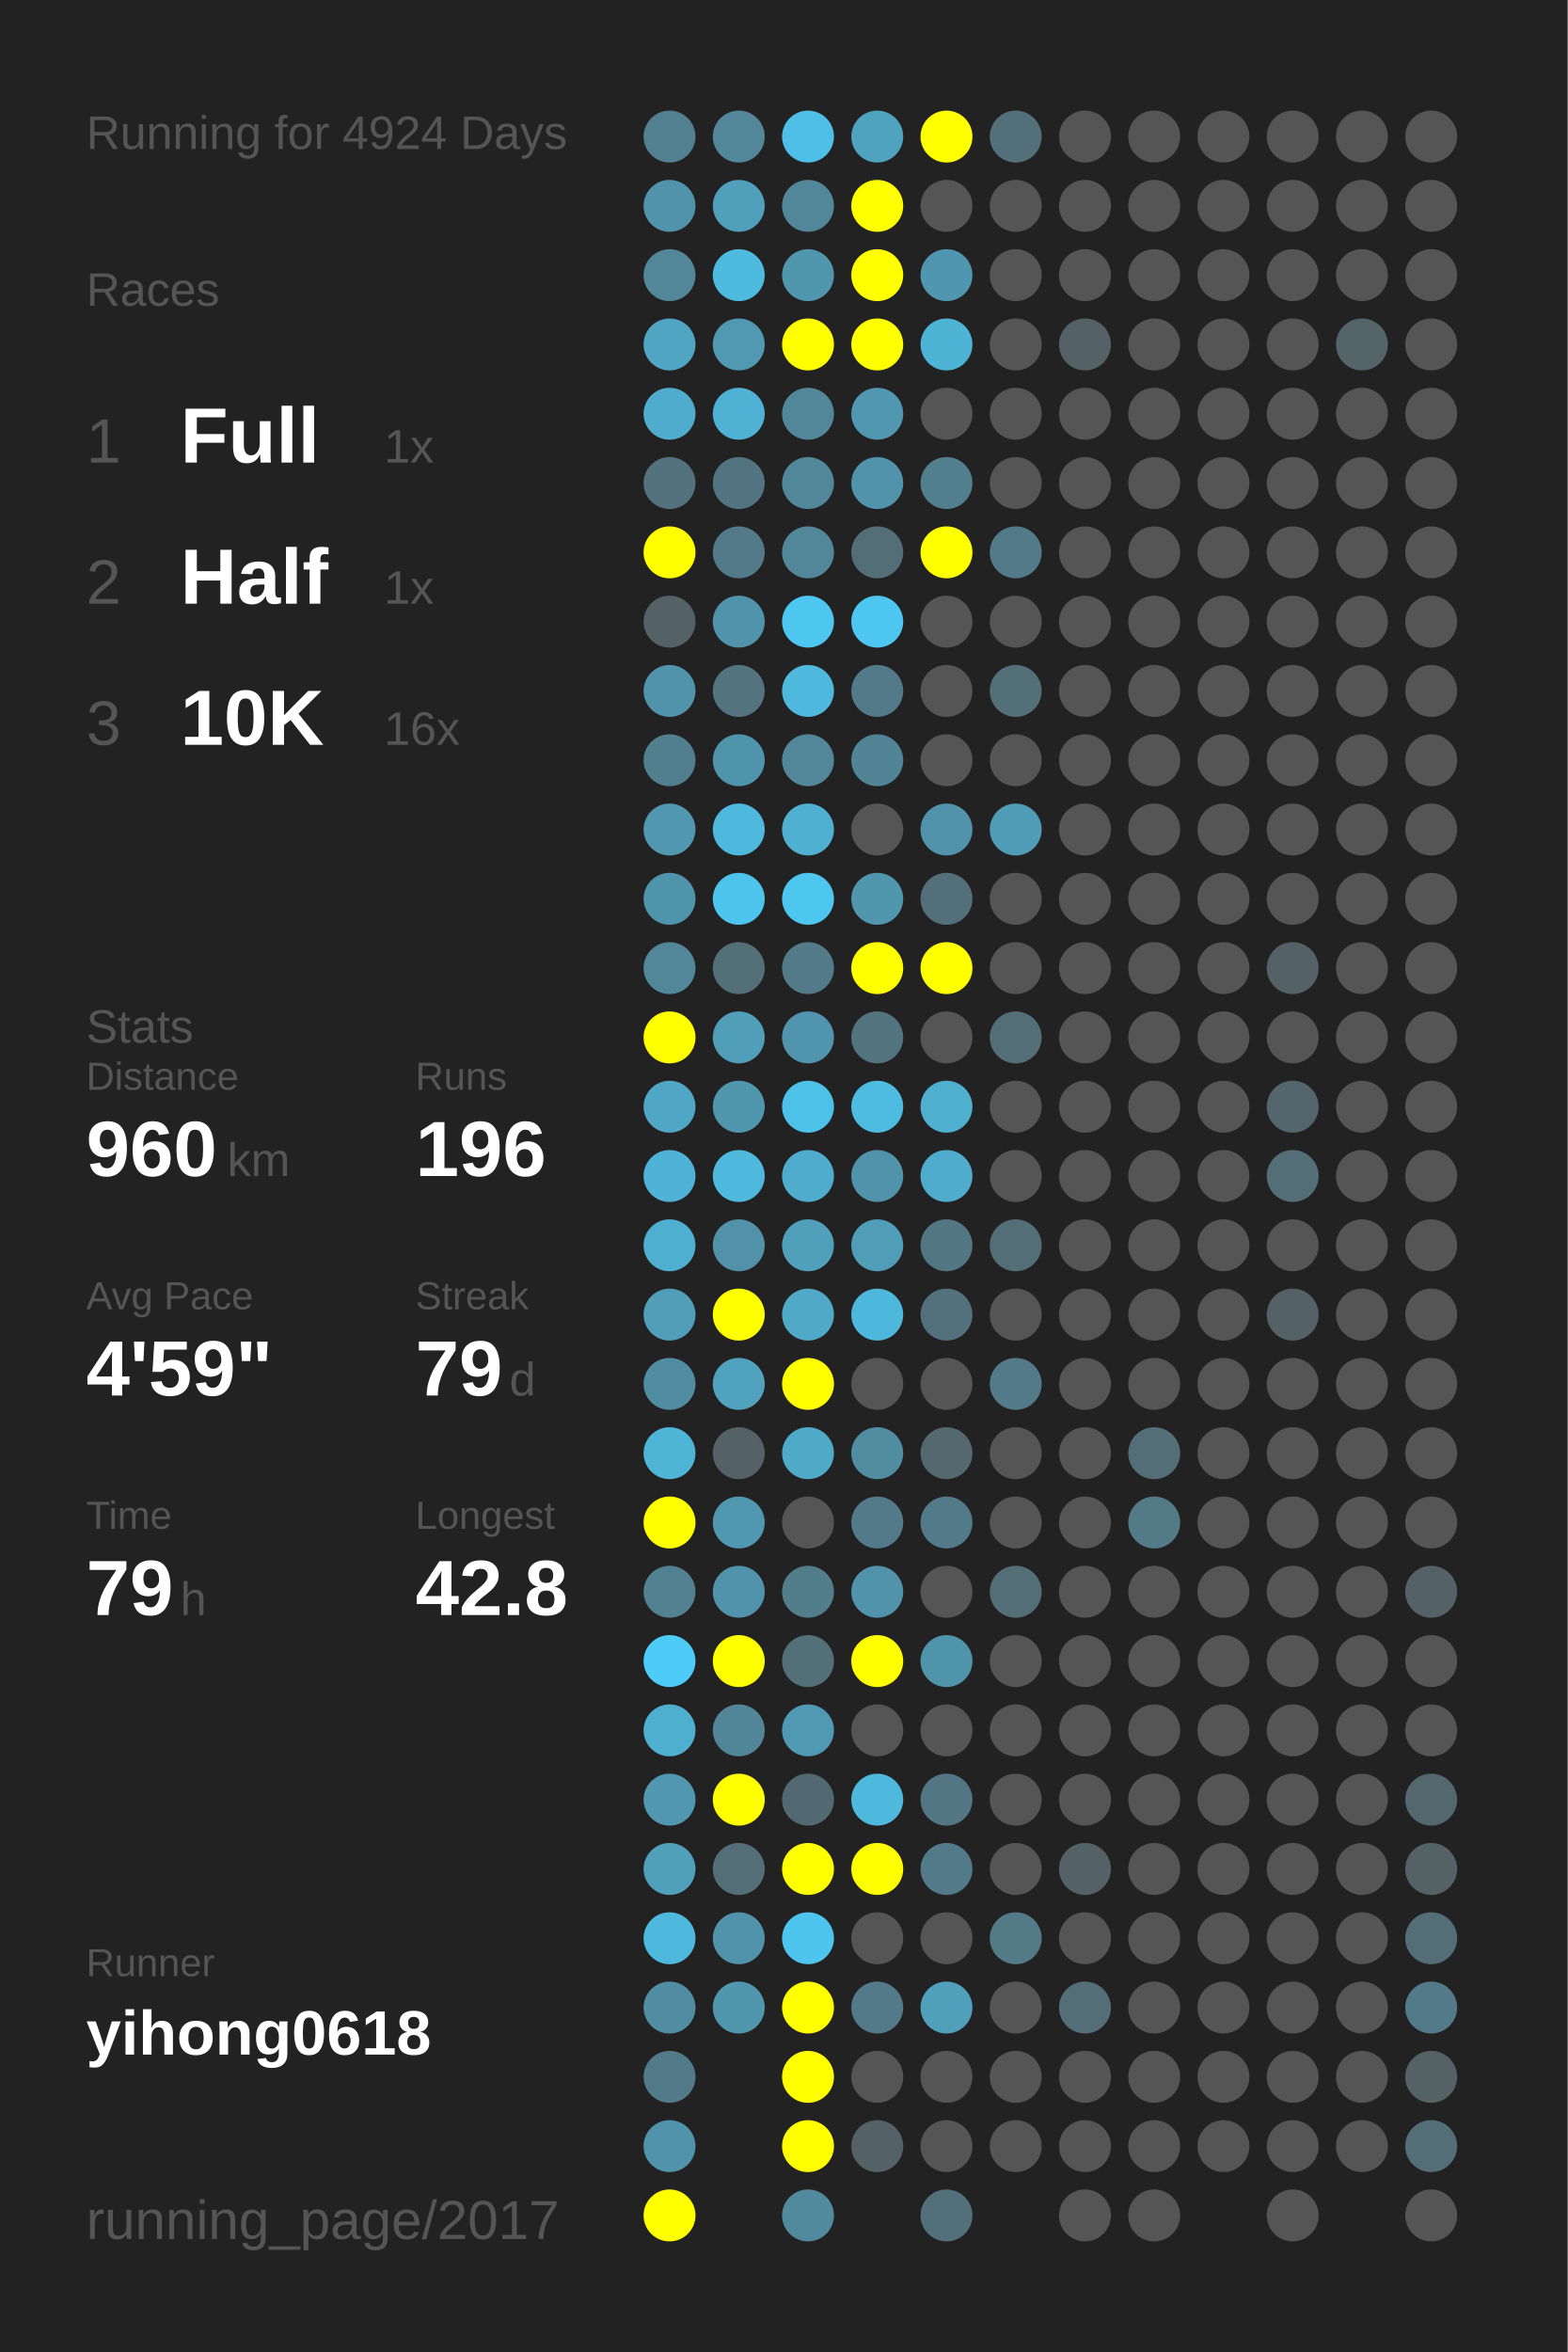
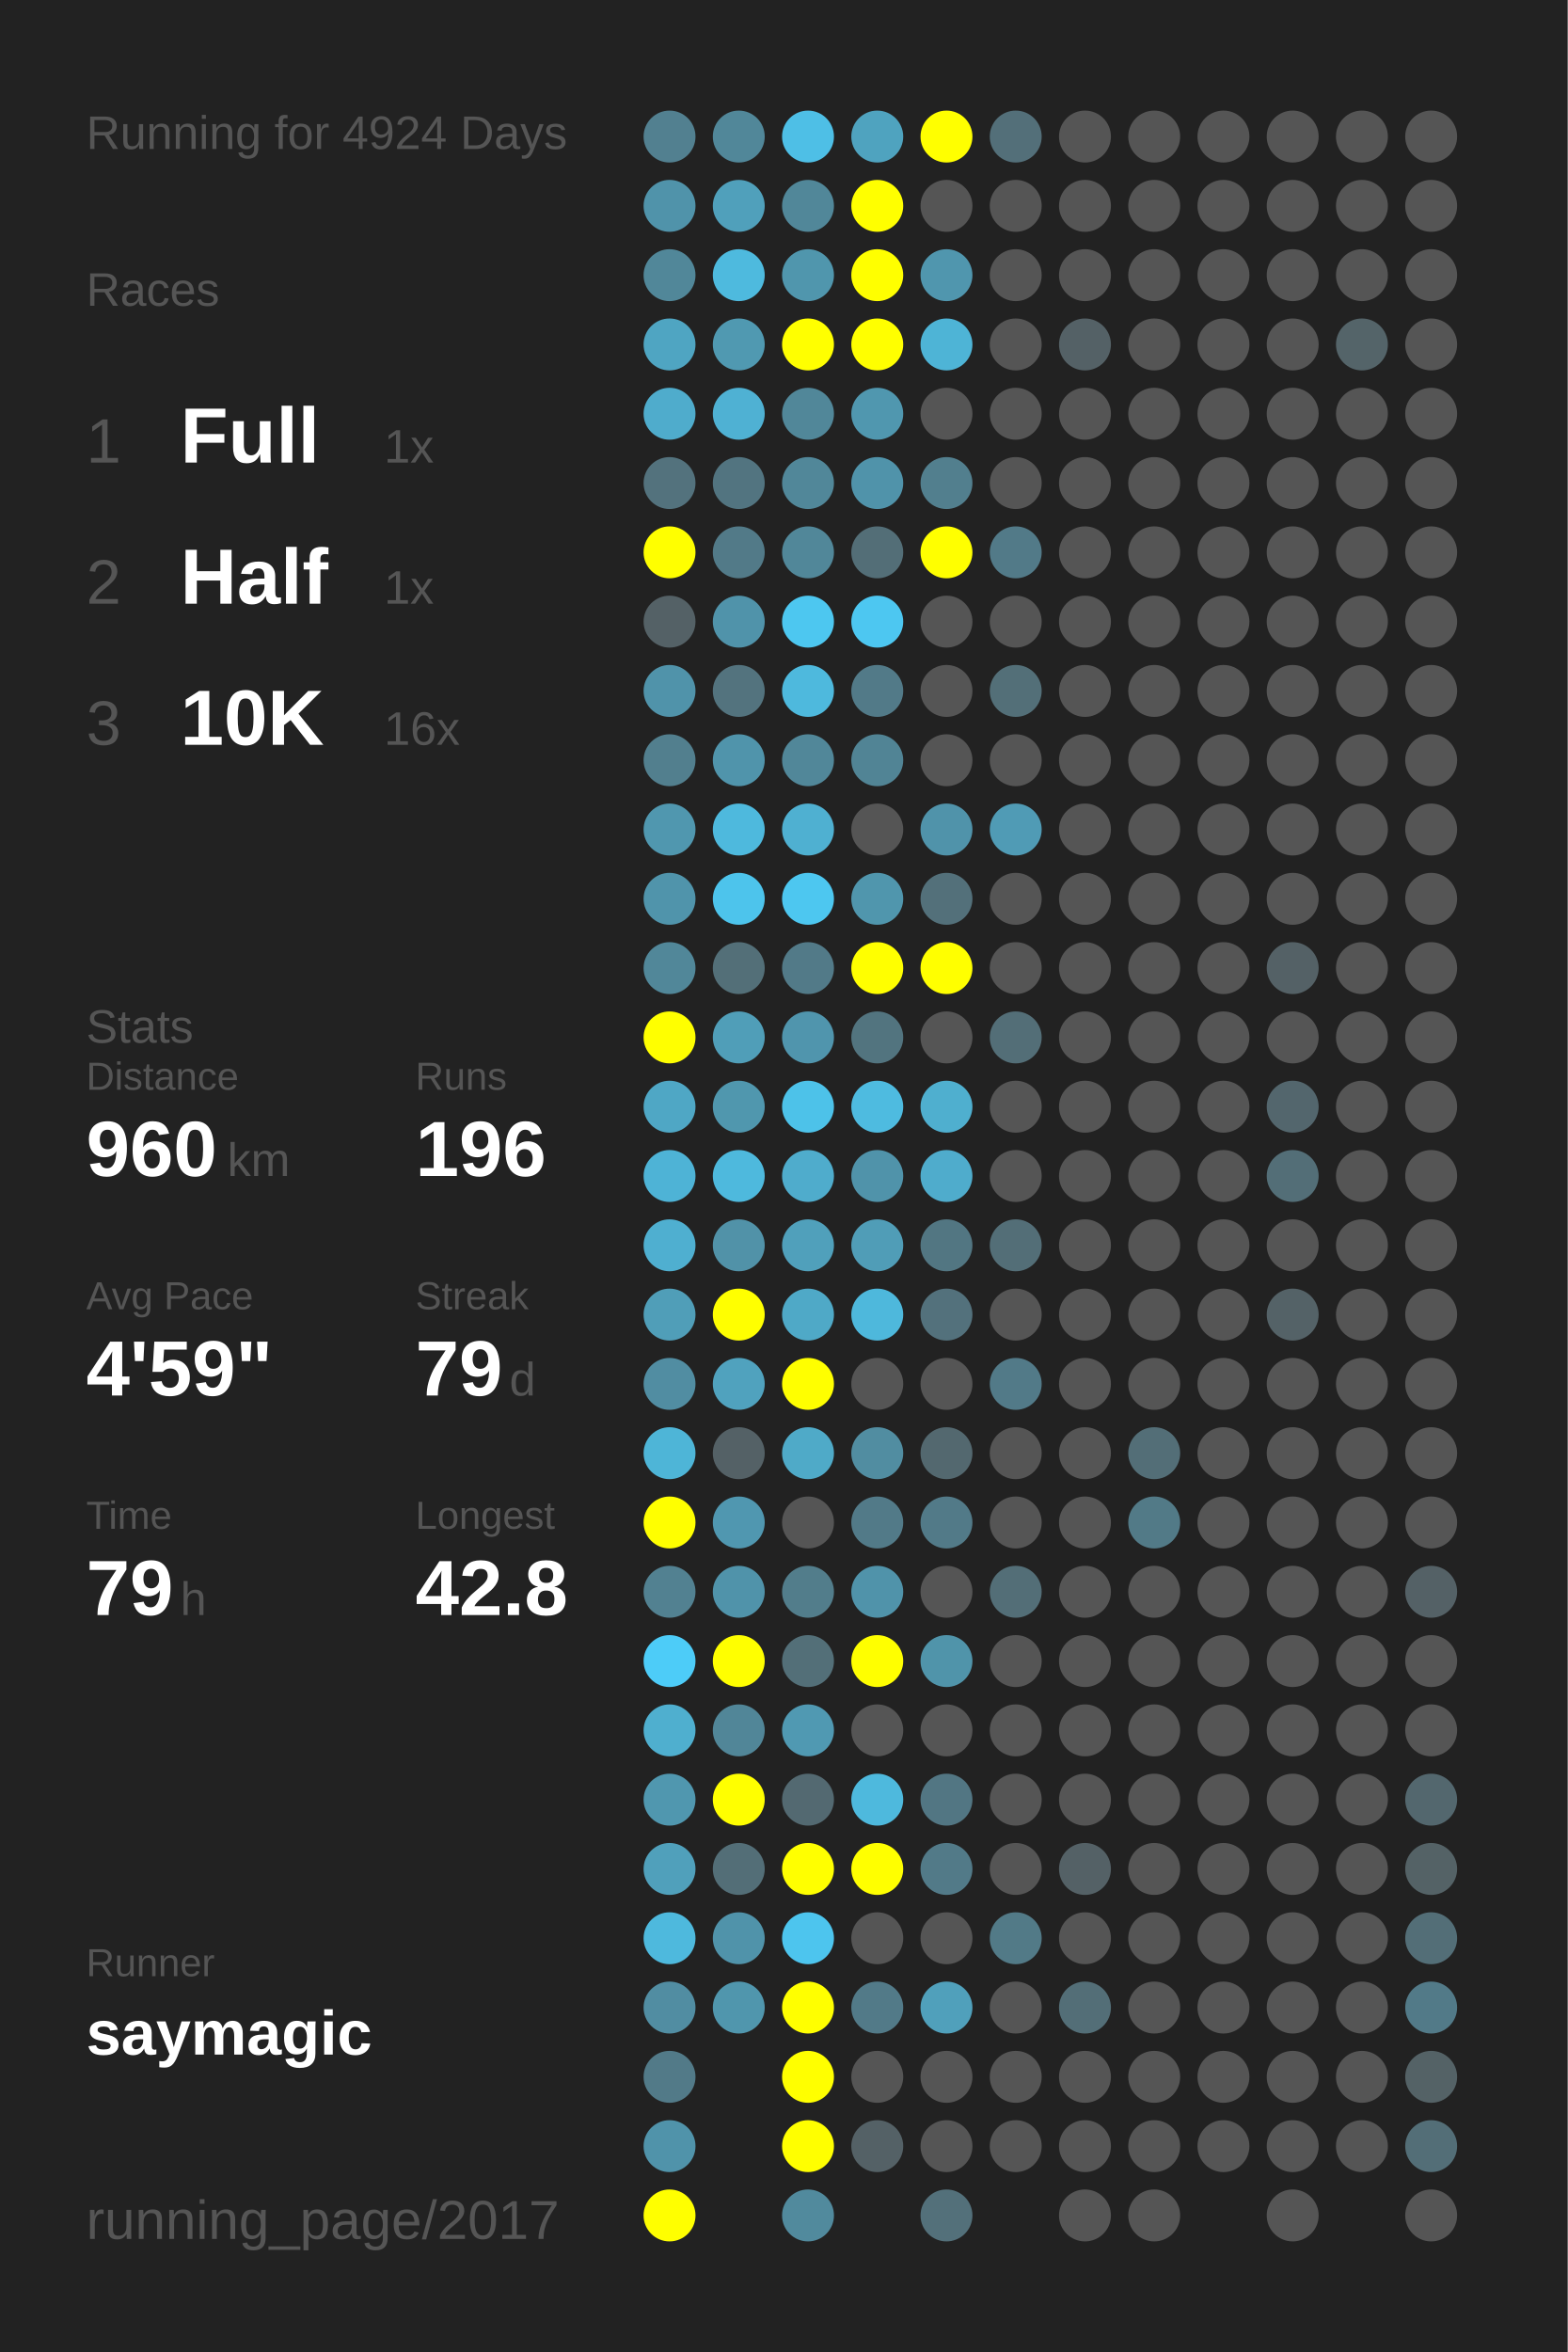
<svg xmlns="http://www.w3.org/2000/svg" baseProfile="full" height="300mm" version="1.1" viewBox="0,0,200,300" width="200mm">
  <defs />
  <rect fill="#222222" height="300" width="200" x="0" y="0" />
  <text fill="#555555" style="font-size:6px; font-family:Arial;" x="11" y="19">Running for 4924 Days</text>
  <text fill="#555555" style="font-size:6px; font-family:Arial;" x="11" y="39">Races</text>
  <text fill="#555555" style="font-size:8px; font-family:Arial;" x="11" y="59">1</text>
  <text fill="#FFFFFF" style="font-size:10px; font-family:Arial; font-weight:bold;" x="23" y="59">Full</text>
  <text fill="#555555" style="font-size:6px; font-family:Arial;" x="49" y="59">1x</text>
  <text fill="#555555" style="font-size:8px; font-family:Arial;" x="11" y="77">2</text>
  <text fill="#FFFFFF" style="font-size:10px; font-family:Arial; font-weight:bold;" x="23" y="77">Half</text>
  <text fill="#555555" style="font-size:6px; font-family:Arial;" x="49" y="77">1x</text>
  <text fill="#555555" style="font-size:8px; font-family:Arial;" x="11" y="95">3</text>
  <text fill="#FFFFFF" style="font-size:10px; font-family:Arial; font-weight:bold;" x="23" y="95">10K</text>
  <text fill="#555555" style="font-size:6px; font-family:Arial;" x="49" y="95">16x</text>
  <text fill="#555555" style="font-size:6px; font-family:Arial;" x="11" y="133">Stats</text>
  <text fill="#555555" style="font-size:5px; font-family:Arial;" x="11" y="139">Distance</text>
  <text fill="#FFFFFF" style="font-size:10px; font-family:Arial; font-weight:bold;" x="11" y="150">960</text>
  <text fill="#555555" style="font-size:6px; font-family:Arial;" x="29" y="150">km</text>
  <text fill="#555555" style="font-size:5px; font-family:Arial;" x="53" y="139">Runs</text>
  <text fill="#FFFFFF" style="font-size:10px; font-family:Arial; font-weight:bold;" x="53" y="150">196</text>
  <text fill="#555555" style="font-size:5px; font-family:Arial;" x="11" y="167">Avg Pace</text>
  <text fill="#FFFFFF" style="font-size:10px; font-family:Arial; font-weight:bold;" x="11" y="178">4'59"</text>
  <text fill="#555555" style="font-size:5px; font-family:Arial;" x="53" y="167">Streak</text>
  <text fill="#FFFFFF" style="font-size:10px; font-family:Arial; font-weight:bold;" x="53" y="178">79</text>
  <text fill="#555555" style="font-size:6px; font-family:Arial;" x="65" y="178">d</text>
  <text fill="#555555" style="font-size:5px; font-family:Arial;" x="11" y="195">Time</text>
  <text fill="#FFFFFF" style="font-size:10px; font-family:Arial; font-weight:bold;" x="11" y="206">79</text>
  <text fill="#555555" style="font-size:6px; font-family:Arial;" x="23" y="206">h</text>
  <text fill="#555555" style="font-size:5px; font-family:Arial;" x="53" y="195">Longest</text>
  <text fill="#FFFFFF" style="font-size:10px; font-family:Arial; font-weight:bold;" x="53" y="206">42.8</text>
  <text fill="#555555" style="font-size:5px; font-family:Arial;" x="11" y="252.065">Runner</text>
-   <text fill="#FFFFFF" style="font-size:8px; font-family:Arial; font-weight:bold;" x="11" y="262.065">yihong0618</text>
+   <text fill="#FFFFFF" style="font-size:8px; font-family:Arial; font-weight:bold;" x="11" y="262.065">saymagic</text>
  <text fill="#555555" style="font-size:7px; font-family:Arial;" x="11" y="285.581">running_page/2017</text>
  <circle cx="85.417" cy="17.419" fill="#528090" r="3.312" />
  <circle cx="85.417" cy="26.258" fill="#5093aa" r="3.312" />
  <circle cx="85.417" cy="35.097" fill="#518799" r="3.312" />
  <circle cx="85.417" cy="43.935" fill="#4fa5c2" r="3.312" />
  <circle cx="85.417" cy="52.774" fill="#4faccc" r="3.312" />
  <circle cx="85.417" cy="61.613" fill="#53727d" r="3.312" />
  <circle cx="85.417" cy="70.452" fill="#FFFF00" r="3.312" />
  <circle cx="85.417" cy="79.29" fill="#546166" r="3.312" />
  <circle cx="85.417" cy="88.129" fill="#5093aa" r="3.312" />
  <circle cx="85.417" cy="96.968" fill="#527f8e" r="3.312" />
  <circle cx="85.417" cy="105.806" fill="#5097af" r="3.312" />
  <circle cx="85.417" cy="114.645" fill="#5094ab" r="3.312" />
  <circle cx="85.417" cy="123.484" fill="#518799" r="3.312" />
  <circle cx="85.417" cy="132.323" fill="#FFFF00" r="3.312" />
  <circle cx="85.417" cy="141.161" fill="#4fa7c5" r="3.312" />
  <circle cx="85.417" cy="150" fill="#4eb3d6" r="3.312" />
  <circle cx="85.417" cy="158.839" fill="#4fafd0" r="3.312" />
  <circle cx="85.417" cy="167.677" fill="#509eb8" r="3.312" />
  <circle cx="85.417" cy="176.516" fill="#518da2" r="3.312" />
  <circle cx="85.417" cy="185.355" fill="#4eb5d7" r="3.312" />
  <circle cx="85.417" cy="194.194" fill="#FFFF00" r="3.312" />
  <circle cx="85.417" cy="203.032" fill="#528191" r="3.312" />
  <circle cx="85.417" cy="211.871" fill="#4dccf8" r="3.312" />
  <circle cx="85.417" cy="220.71" fill="#4fafcf" r="3.312" />
  <circle cx="85.417" cy="229.548" fill="#5097af" r="3.312" />
  <circle cx="85.417" cy="238.387" fill="#50a0bb" r="3.312" />
  <circle cx="85.417" cy="247.226" fill="#4eb9dd" r="3.312" />
  <circle cx="85.417" cy="256.065" fill="#518da2" r="3.312" />
  <circle cx="85.417" cy="264.903" fill="#527a88" r="3.312" />
  <circle cx="85.417" cy="273.742" fill="#5093aa" r="3.312" />
  <circle cx="85.417" cy="282.581" fill="#FFFF00" r="3.312" />
  <circle cx="94.25" cy="17.419" fill="#518799" r="3.312" />
  <circle cx="94.25" cy="26.258" fill="#50a0bb" r="3.312" />
  <circle cx="94.25" cy="35.097" fill="#4ebade" r="3.312" />
  <circle cx="94.25" cy="43.935" fill="#5099b1" r="3.312" />
  <circle cx="94.25" cy="52.774" fill="#4fb1d3" r="3.312" />
  <circle cx="94.25" cy="61.613" fill="#527480" r="3.312" />
  <circle cx="94.25" cy="70.452" fill="#527a88" r="3.312" />
  <circle cx="94.25" cy="79.29" fill="#5093aa" r="3.312" />
  <circle cx="94.25" cy="88.129" fill="#53737e" r="3.312" />
  <circle cx="94.25" cy="96.968" fill="#5094ab" r="3.312" />
  <circle cx="94.25" cy="105.806" fill="#4eb9dd" r="3.312" />
  <circle cx="94.25" cy="114.645" fill="#4dc4ec" r="3.312" />
  <circle cx="94.25" cy="123.484" fill="#536f78" r="3.312" />
  <circle cx="94.25" cy="132.323" fill="#509eb8" r="3.312" />
  <circle cx="94.25" cy="141.161" fill="#5097ae" r="3.312" />
  <circle cx="94.25" cy="150" fill="#4eb9dd" r="3.312" />
  <circle cx="94.25" cy="158.839" fill="#5192a8" r="3.312" />
  <circle cx="94.25" cy="167.677" fill="#FFFF00" r="3.312" />
  <circle cx="94.25" cy="176.516" fill="#50a2be" r="3.312" />
  <circle cx="94.25" cy="185.355" fill="#546166" r="3.312" />
  <circle cx="94.25" cy="194.194" fill="#5097b0" r="3.312" />
  <circle cx="94.25" cy="203.032" fill="#5093aa" r="3.312" />
  <circle cx="94.25" cy="211.871" fill="#FFFF00" r="3.312" />
  <circle cx="94.25" cy="220.71" fill="#518698" r="3.312" />
  <circle cx="94.25" cy="229.548" fill="#FFFF00" r="3.312" />
  <circle cx="94.25" cy="238.387" fill="#536e77" r="3.312" />
  <circle cx="94.25" cy="247.226" fill="#5093aa" r="3.312" />
  <circle cx="94.25" cy="256.065" fill="#5096ad" r="3.312" />
  <circle cx="103.083" cy="17.419" fill="#4ebfe6" r="3.312" />
  <circle cx="103.083" cy="26.258" fill="#518799" r="3.312" />
  <circle cx="103.083" cy="35.097" fill="#5096ad" r="3.312" />
  <circle cx="103.083" cy="43.935" fill="#FFFF00" r="3.312" />
  <circle cx="103.083" cy="52.774" fill="#518799" r="3.312" />
  <circle cx="103.083" cy="61.613" fill="#518799" r="3.312" />
  <circle cx="103.083" cy="70.452" fill="#518799" r="3.312" />
  <circle cx="103.083" cy="79.29" fill="#4dc7f0" r="3.312" />
  <circle cx="103.083" cy="88.129" fill="#4eb9dd" r="3.312" />
  <circle cx="103.083" cy="96.968" fill="#518799" r="3.312" />
  <circle cx="103.083" cy="105.806" fill="#4fb0d1" r="3.312" />
  <circle cx="103.083" cy="114.645" fill="#4dc7f0" r="3.312" />
  <circle cx="103.083" cy="123.484" fill="#527a88" r="3.312" />
  <circle cx="103.083" cy="132.323" fill="#5095ad" r="3.312" />
  <circle cx="103.083" cy="141.161" fill="#4dc2e9" r="3.312" />
  <circle cx="103.083" cy="150" fill="#4faccc" r="3.312" />
  <circle cx="103.083" cy="158.839" fill="#50a0bb" r="3.312" />
  <circle cx="103.083" cy="167.677" fill="#4fa9c7" r="3.312" />
  <circle cx="103.083" cy="176.516" fill="#FFFF00" r="3.312" />
  <circle cx="103.083" cy="185.355" fill="#4faac8" r="3.312" />
  <circle cx="103.083" cy="194.194" fill="#555555" r="3.312" />
  <circle cx="103.083" cy="203.032" fill="#527d8b" r="3.312" />
  <circle cx="103.083" cy="211.871" fill="#536f78" r="3.312" />
  <circle cx="103.083" cy="220.71" fill="#5099b2" r="3.312" />
  <circle cx="103.083" cy="229.548" fill="#536971" r="3.312" />
  <circle cx="103.083" cy="238.387" fill="#FFFF00" r="3.312" />
  <circle cx="103.083" cy="247.226" fill="#4dc5ee" r="3.312" />
  <circle cx="103.083" cy="256.065" fill="#FFFF00" r="3.312" />
  <circle cx="103.083" cy="264.903" fill="#FFFF00" r="3.312" />
  <circle cx="103.083" cy="273.742" fill="#FFFF00" r="3.312" />
  <circle cx="103.083" cy="282.581" fill="#518a9d" r="3.312" />
  <circle cx="111.917" cy="17.419" fill="#4fa3bf" r="3.312" />
  <circle cx="111.917" cy="26.258" fill="#FFFF00" r="3.312" />
  <circle cx="111.917" cy="35.097" fill="#FFFF00" r="3.312" />
  <circle cx="111.917" cy="43.935" fill="#FFFF00" r="3.312" />
  <circle cx="111.917" cy="52.774" fill="#5097af" r="3.312" />
  <circle cx="111.917" cy="61.613" fill="#5093aa" r="3.312" />
  <circle cx="111.917" cy="70.452" fill="#536e77" r="3.312" />
  <circle cx="111.917" cy="79.29" fill="#4dc7f1" r="3.312" />
  <circle cx="111.917" cy="88.129" fill="#527a88" r="3.312" />
  <circle cx="111.917" cy="96.968" fill="#518495" r="3.312" />
  <circle cx="111.917" cy="105.806" fill="#555555" r="3.312" />
  <circle cx="111.917" cy="114.645" fill="#5096ad" r="3.312" />
  <circle cx="111.917" cy="123.484" fill="#FFFF00" r="3.312" />
  <circle cx="111.917" cy="132.323" fill="#52747f" r="3.312" />
  <circle cx="111.917" cy="141.161" fill="#4ebbe0" r="3.312" />
  <circle cx="111.917" cy="150" fill="#5093aa" r="3.312" />
  <circle cx="111.917" cy="158.839" fill="#509db7" r="3.312" />
  <circle cx="111.917" cy="167.677" fill="#4eb8dc" r="3.312" />
  <circle cx="111.917" cy="176.516" fill="#555555" r="3.312" />
  <circle cx="111.917" cy="185.355" fill="#518da1" r="3.312" />
  <circle cx="111.917" cy="194.194" fill="#527a88" r="3.312" />
  <circle cx="111.917" cy="203.032" fill="#5093aa" r="3.312" />
  <circle cx="111.917" cy="211.871" fill="#FFFF00" r="3.312" />
  <circle cx="111.917" cy="220.71" fill="#555555" r="3.312" />
  <circle cx="111.917" cy="229.548" fill="#4eb9dd" r="3.312" />
  <circle cx="111.917" cy="238.387" fill="#FFFF00" r="3.312" />
  <circle cx="111.917" cy="247.226" fill="#555555" r="3.312" />
  <circle cx="111.917" cy="256.065" fill="#527a88" r="3.312" />
  <circle cx="111.917" cy="264.903" fill="#555555" r="3.312" />
  <circle cx="111.917" cy="273.742" fill="#546166" r="3.312" />
  <circle cx="120.75" cy="17.419" fill="#FFFF00" r="3.312" />
  <circle cx="120.75" cy="26.258" fill="#555555" r="3.312" />
  <circle cx="120.75" cy="35.097" fill="#5096ae" r="3.312" />
  <circle cx="120.75" cy="43.935" fill="#4eb4d6" r="3.312" />
  <circle cx="120.75" cy="52.774" fill="#555555" r="3.312" />
  <circle cx="120.75" cy="61.613" fill="#527f8e" r="3.312" />
  <circle cx="120.75" cy="70.452" fill="#FFFF00" r="3.312" />
  <circle cx="120.75" cy="79.29" fill="#555555" r="3.312" />
  <circle cx="120.75" cy="88.129" fill="#555555" r="3.312" />
  <circle cx="120.75" cy="96.968" fill="#555555" r="3.312" />
  <circle cx="120.75" cy="105.806" fill="#5093aa" r="3.312" />
  <circle cx="120.75" cy="114.645" fill="#53707a" r="3.312" />
  <circle cx="120.75" cy="123.484" fill="#FFFF00" r="3.312" />
  <circle cx="120.75" cy="132.323" fill="#555555" r="3.312" />
  <circle cx="120.75" cy="141.161" fill="#4fafcf" r="3.312" />
  <circle cx="120.75" cy="150" fill="#4faccc" r="3.312" />
  <circle cx="120.75" cy="158.839" fill="#527682" r="3.312" />
  <circle cx="120.75" cy="167.677" fill="#53717c" r="3.312" />
  <circle cx="120.75" cy="176.516" fill="#555555" r="3.312" />
  <circle cx="120.75" cy="185.355" fill="#53686f" r="3.312" />
  <circle cx="120.75" cy="194.194" fill="#527a88" r="3.312" />
  <circle cx="120.75" cy="203.032" fill="#555555" r="3.312" />
  <circle cx="120.75" cy="211.871" fill="#5094aa" r="3.312" />
  <circle cx="120.75" cy="220.71" fill="#555555" r="3.312" />
  <circle cx="120.75" cy="229.548" fill="#527683" r="3.312" />
  <circle cx="120.75" cy="238.387" fill="#527a88" r="3.312" />
  <circle cx="120.75" cy="247.226" fill="#555555" r="3.312" />
  <circle cx="120.75" cy="256.065" fill="#50a0bb" r="3.312" />
  <circle cx="120.75" cy="264.903" fill="#555555" r="3.312" />
  <circle cx="120.75" cy="273.742" fill="#555555" r="3.312" />
  <circle cx="120.75" cy="282.581" fill="#53707a" r="3.312" />
  <circle cx="129.583" cy="17.419" fill="#536f79" r="3.312" />
  <circle cx="129.583" cy="26.258" fill="#555555" r="3.312" />
  <circle cx="129.583" cy="35.097" fill="#555555" r="3.312" />
  <circle cx="129.583" cy="43.935" fill="#555555" r="3.312" />
  <circle cx="129.583" cy="52.774" fill="#555555" r="3.312" />
  <circle cx="129.583" cy="61.613" fill="#555555" r="3.312" />
  <circle cx="129.583" cy="70.452" fill="#527a88" r="3.312" />
  <circle cx="129.583" cy="79.29" fill="#555555" r="3.312" />
  <circle cx="129.583" cy="88.129" fill="#536f78" r="3.312" />
  <circle cx="129.583" cy="96.968" fill="#555555" r="3.312" />
  <circle cx="129.583" cy="105.806" fill="#509bb5" r="3.312" />
  <circle cx="129.583" cy="114.645" fill="#555555" r="3.312" />
  <circle cx="129.583" cy="123.484" fill="#555555" r="3.312" />
  <circle cx="129.583" cy="132.323" fill="#536e77" r="3.312" />
  <circle cx="129.583" cy="141.161" fill="#555555" r="3.312" />
  <circle cx="129.583" cy="150" fill="#555555" r="3.312" />
  <circle cx="129.583" cy="158.839" fill="#536e77" r="3.312" />
  <circle cx="129.583" cy="167.677" fill="#555555" r="3.312" />
  <circle cx="129.583" cy="176.516" fill="#527a88" r="3.312" />
  <circle cx="129.583" cy="185.355" fill="#555555" r="3.312" />
  <circle cx="129.583" cy="194.194" fill="#555555" r="3.312" />
  <circle cx="129.583" cy="203.032" fill="#536e77" r="3.312" />
  <circle cx="129.583" cy="211.871" fill="#555555" r="3.312" />
  <circle cx="129.583" cy="220.71" fill="#555555" r="3.312" />
  <circle cx="129.583" cy="229.548" fill="#555555" r="3.312" />
  <circle cx="129.583" cy="238.387" fill="#555555" r="3.312" />
  <circle cx="129.583" cy="247.226" fill="#527a87" r="3.312" />
  <circle cx="129.583" cy="256.065" fill="#555555" r="3.312" />
  <circle cx="129.583" cy="264.903" fill="#555555" r="3.312" />
  <circle cx="129.583" cy="273.742" fill="#555555" r="3.312" />
  <circle cx="138.417" cy="17.419" fill="#555555" r="3.312" />
  <circle cx="138.417" cy="26.258" fill="#555555" r="3.312" />
  <circle cx="138.417" cy="35.097" fill="#555555" r="3.312" />
  <circle cx="138.417" cy="43.935" fill="#546166" r="3.312" />
  <circle cx="138.417" cy="52.774" fill="#555555" r="3.312" />
  <circle cx="138.417" cy="61.613" fill="#555555" r="3.312" />
  <circle cx="138.417" cy="70.452" fill="#555555" r="3.312" />
  <circle cx="138.417" cy="79.29" fill="#555555" r="3.312" />
  <circle cx="138.417" cy="88.129" fill="#555555" r="3.312" />
  <circle cx="138.417" cy="96.968" fill="#555555" r="3.312" />
  <circle cx="138.417" cy="105.806" fill="#555555" r="3.312" />
  <circle cx="138.417" cy="114.645" fill="#555555" r="3.312" />
  <circle cx="138.417" cy="123.484" fill="#555555" r="3.312" />
  <circle cx="138.417" cy="132.323" fill="#555555" r="3.312" />
  <circle cx="138.417" cy="141.161" fill="#555555" r="3.312" />
  <circle cx="138.417" cy="150" fill="#555555" r="3.312" />
  <circle cx="138.417" cy="158.839" fill="#555555" r="3.312" />
  <circle cx="138.417" cy="167.677" fill="#555555" r="3.312" />
  <circle cx="138.417" cy="176.516" fill="#555555" r="3.312" />
  <circle cx="138.417" cy="185.355" fill="#555555" r="3.312" />
  <circle cx="138.417" cy="194.194" fill="#555555" r="3.312" />
  <circle cx="138.417" cy="203.032" fill="#555555" r="3.312" />
  <circle cx="138.417" cy="211.871" fill="#555555" r="3.312" />
  <circle cx="138.417" cy="220.71" fill="#555555" r="3.312" />
  <circle cx="138.417" cy="229.548" fill="#555555" r="3.312" />
  <circle cx="138.417" cy="238.387" fill="#546166" r="3.312" />
  <circle cx="138.417" cy="247.226" fill="#555555" r="3.312" />
  <circle cx="138.417" cy="256.065" fill="#536e77" r="3.312" />
  <circle cx="138.417" cy="264.903" fill="#555555" r="3.312" />
  <circle cx="138.417" cy="273.742" fill="#555555" r="3.312" />
  <circle cx="138.417" cy="282.581" fill="#555555" r="3.312" />
  <circle cx="147.25" cy="17.419" fill="#555555" r="3.312" />
  <circle cx="147.25" cy="26.258" fill="#555555" r="3.312" />
  <circle cx="147.25" cy="35.097" fill="#555555" r="3.312" />
  <circle cx="147.25" cy="43.935" fill="#555555" r="3.312" />
  <circle cx="147.25" cy="52.774" fill="#555555" r="3.312" />
  <circle cx="147.25" cy="61.613" fill="#555555" r="3.312" />
  <circle cx="147.25" cy="70.452" fill="#555555" r="3.312" />
  <circle cx="147.25" cy="79.29" fill="#555555" r="3.312" />
  <circle cx="147.25" cy="88.129" fill="#555555" r="3.312" />
  <circle cx="147.25" cy="96.968" fill="#555555" r="3.312" />
  <circle cx="147.25" cy="105.806" fill="#555555" r="3.312" />
  <circle cx="147.25" cy="114.645" fill="#555555" r="3.312" />
  <circle cx="147.25" cy="123.484" fill="#555555" r="3.312" />
  <circle cx="147.25" cy="132.323" fill="#555555" r="3.312" />
  <circle cx="147.25" cy="141.161" fill="#555555" r="3.312" />
  <circle cx="147.25" cy="150" fill="#555555" r="3.312" />
  <circle cx="147.25" cy="158.839" fill="#555555" r="3.312" />
  <circle cx="147.25" cy="167.677" fill="#555555" r="3.312" />
  <circle cx="147.25" cy="176.516" fill="#555555" r="3.312" />
  <circle cx="147.25" cy="185.355" fill="#536e77" r="3.312" />
  <circle cx="147.25" cy="194.194" fill="#527a87" r="3.312" />
  <circle cx="147.25" cy="203.032" fill="#555555" r="3.312" />
  <circle cx="147.25" cy="211.871" fill="#555555" r="3.312" />
  <circle cx="147.25" cy="220.71" fill="#555555" r="3.312" />
  <circle cx="147.25" cy="229.548" fill="#555555" r="3.312" />
  <circle cx="147.25" cy="238.387" fill="#555555" r="3.312" />
  <circle cx="147.25" cy="247.226" fill="#555555" r="3.312" />
  <circle cx="147.25" cy="256.065" fill="#555555" r="3.312" />
  <circle cx="147.25" cy="264.903" fill="#555555" r="3.312" />
  <circle cx="147.25" cy="273.742" fill="#555555" r="3.312" />
  <circle cx="147.25" cy="282.581" fill="#555555" r="3.312" />
  <circle cx="156.083" cy="17.419" fill="#555555" r="3.312" />
  <circle cx="156.083" cy="26.258" fill="#555555" r="3.312" />
  <circle cx="156.083" cy="35.097" fill="#555555" r="3.312" />
  <circle cx="156.083" cy="43.935" fill="#555555" r="3.312" />
  <circle cx="156.083" cy="52.774" fill="#555555" r="3.312" />
  <circle cx="156.083" cy="61.613" fill="#555555" r="3.312" />
  <circle cx="156.083" cy="70.452" fill="#555555" r="3.312" />
  <circle cx="156.083" cy="79.29" fill="#555555" r="3.312" />
  <circle cx="156.083" cy="88.129" fill="#555555" r="3.312" />
  <circle cx="156.083" cy="96.968" fill="#555555" r="3.312" />
  <circle cx="156.083" cy="105.806" fill="#555555" r="3.312" />
  <circle cx="156.083" cy="114.645" fill="#555555" r="3.312" />
  <circle cx="156.083" cy="123.484" fill="#555555" r="3.312" />
  <circle cx="156.083" cy="132.323" fill="#555555" r="3.312" />
  <circle cx="156.083" cy="141.161" fill="#555555" r="3.312" />
  <circle cx="156.083" cy="150" fill="#555555" r="3.312" />
  <circle cx="156.083" cy="158.839" fill="#555555" r="3.312" />
  <circle cx="156.083" cy="167.677" fill="#555555" r="3.312" />
  <circle cx="156.083" cy="176.516" fill="#555555" r="3.312" />
  <circle cx="156.083" cy="185.355" fill="#555555" r="3.312" />
  <circle cx="156.083" cy="194.194" fill="#555555" r="3.312" />
  <circle cx="156.083" cy="203.032" fill="#555555" r="3.312" />
  <circle cx="156.083" cy="211.871" fill="#555555" r="3.312" />
  <circle cx="156.083" cy="220.71" fill="#555555" r="3.312" />
  <circle cx="156.083" cy="229.548" fill="#555555" r="3.312" />
  <circle cx="156.083" cy="238.387" fill="#555555" r="3.312" />
  <circle cx="156.083" cy="247.226" fill="#555555" r="3.312" />
  <circle cx="156.083" cy="256.065" fill="#555555" r="3.312" />
  <circle cx="156.083" cy="264.903" fill="#555555" r="3.312" />
  <circle cx="156.083" cy="273.742" fill="#555555" r="3.312" />
  <circle cx="164.917" cy="17.419" fill="#555555" r="3.312" />
  <circle cx="164.917" cy="26.258" fill="#555555" r="3.312" />
  <circle cx="164.917" cy="35.097" fill="#555555" r="3.312" />
  <circle cx="164.917" cy="43.935" fill="#555555" r="3.312" />
  <circle cx="164.917" cy="52.774" fill="#555555" r="3.312" />
  <circle cx="164.917" cy="61.613" fill="#555555" r="3.312" />
  <circle cx="164.917" cy="70.452" fill="#555555" r="3.312" />
  <circle cx="164.917" cy="79.29" fill="#555555" r="3.312" />
  <circle cx="164.917" cy="88.129" fill="#555555" r="3.312" />
  <circle cx="164.917" cy="96.968" fill="#555555" r="3.312" />
  <circle cx="164.917" cy="105.806" fill="#555555" r="3.312" />
  <circle cx="164.917" cy="114.645" fill="#555555" r="3.312" />
  <circle cx="164.917" cy="123.484" fill="#546166" r="3.312" />
  <circle cx="164.917" cy="132.323" fill="#555555" r="3.312" />
  <circle cx="164.917" cy="141.161" fill="#53666d" r="3.312" />
  <circle cx="164.917" cy="150" fill="#536e77" r="3.312" />
  <circle cx="164.917" cy="158.839" fill="#555555" r="3.312" />
  <circle cx="164.917" cy="167.677" fill="#546267" r="3.312" />
  <circle cx="164.917" cy="176.516" fill="#555555" r="3.312" />
  <circle cx="164.917" cy="185.355" fill="#555555" r="3.312" />
  <circle cx="164.917" cy="194.194" fill="#555555" r="3.312" />
  <circle cx="164.917" cy="203.032" fill="#555555" r="3.312" />
  <circle cx="164.917" cy="211.871" fill="#555555" r="3.312" />
  <circle cx="164.917" cy="220.71" fill="#555555" r="3.312" />
  <circle cx="164.917" cy="229.548" fill="#555555" r="3.312" />
  <circle cx="164.917" cy="238.387" fill="#555555" r="3.312" />
  <circle cx="164.917" cy="247.226" fill="#555555" r="3.312" />
  <circle cx="164.917" cy="256.065" fill="#555555" r="3.312" />
  <circle cx="164.917" cy="264.903" fill="#555555" r="3.312" />
  <circle cx="164.917" cy="273.742" fill="#555555" r="3.312" />
  <circle cx="164.917" cy="282.581" fill="#555555" r="3.312" />
  <circle cx="173.75" cy="17.419" fill="#555555" r="3.312" />
  <circle cx="173.75" cy="26.258" fill="#555555" r="3.312" />
  <circle cx="173.75" cy="35.097" fill="#555555" r="3.312" />
  <circle cx="173.75" cy="43.935" fill="#546469" r="3.312" />
  <circle cx="173.75" cy="52.774" fill="#555555" r="3.312" />
  <circle cx="173.75" cy="61.613" fill="#555555" r="3.312" />
  <circle cx="173.75" cy="70.452" fill="#555555" r="3.312" />
  <circle cx="173.75" cy="79.29" fill="#555555" r="3.312" />
  <circle cx="173.75" cy="88.129" fill="#555555" r="3.312" />
  <circle cx="173.75" cy="96.968" fill="#555555" r="3.312" />
  <circle cx="173.75" cy="105.806" fill="#555555" r="3.312" />
  <circle cx="173.75" cy="114.645" fill="#555555" r="3.312" />
  <circle cx="173.75" cy="123.484" fill="#555555" r="3.312" />
  <circle cx="173.75" cy="132.323" fill="#555555" r="3.312" />
  <circle cx="173.75" cy="141.161" fill="#555555" r="3.312" />
  <circle cx="173.75" cy="150" fill="#555555" r="3.312" />
  <circle cx="173.75" cy="158.839" fill="#555555" r="3.312" />
  <circle cx="173.75" cy="167.677" fill="#555555" r="3.312" />
  <circle cx="173.75" cy="176.516" fill="#555555" r="3.312" />
  <circle cx="173.75" cy="185.355" fill="#555555" r="3.312" />
  <circle cx="173.75" cy="194.194" fill="#555555" r="3.312" />
  <circle cx="173.75" cy="203.032" fill="#555555" r="3.312" />
  <circle cx="173.75" cy="211.871" fill="#555555" r="3.312" />
  <circle cx="173.75" cy="220.71" fill="#555555" r="3.312" />
  <circle cx="173.75" cy="229.548" fill="#555555" r="3.312" />
  <circle cx="173.75" cy="238.387" fill="#555555" r="3.312" />
  <circle cx="173.75" cy="247.226" fill="#555555" r="3.312" />
  <circle cx="173.75" cy="256.065" fill="#555555" r="3.312" />
  <circle cx="173.75" cy="264.903" fill="#555555" r="3.312" />
  <circle cx="173.75" cy="273.742" fill="#555555" r="3.312" />
  <circle cx="182.583" cy="17.419" fill="#555555" r="3.312" />
  <circle cx="182.583" cy="26.258" fill="#555555" r="3.312" />
  <circle cx="182.583" cy="35.097" fill="#555555" r="3.312" />
  <circle cx="182.583" cy="43.935" fill="#555555" r="3.312" />
  <circle cx="182.583" cy="52.774" fill="#555555" r="3.312" />
  <circle cx="182.583" cy="61.613" fill="#555555" r="3.312" />
  <circle cx="182.583" cy="70.452" fill="#555555" r="3.312" />
  <circle cx="182.583" cy="79.29" fill="#555555" r="3.312" />
  <circle cx="182.583" cy="88.129" fill="#555555" r="3.312" />
  <circle cx="182.583" cy="96.968" fill="#555555" r="3.312" />
  <circle cx="182.583" cy="105.806" fill="#555555" r="3.312" />
  <circle cx="182.583" cy="114.645" fill="#555555" r="3.312" />
  <circle cx="182.583" cy="123.484" fill="#555555" r="3.312" />
  <circle cx="182.583" cy="132.323" fill="#555555" r="3.312" />
  <circle cx="182.583" cy="141.161" fill="#555555" r="3.312" />
  <circle cx="182.583" cy="150" fill="#555555" r="3.312" />
  <circle cx="182.583" cy="158.839" fill="#555555" r="3.312" />
  <circle cx="182.583" cy="167.677" fill="#555555" r="3.312" />
  <circle cx="182.583" cy="176.516" fill="#555555" r="3.312" />
  <circle cx="182.583" cy="185.355" fill="#555555" r="3.312" />
  <circle cx="182.583" cy="194.194" fill="#555555" r="3.312" />
  <circle cx="182.583" cy="203.032" fill="#546166" r="3.312" />
  <circle cx="182.583" cy="211.871" fill="#555555" r="3.312" />
  <circle cx="182.583" cy="220.71" fill="#555555" r="3.312" />
  <circle cx="182.583" cy="229.548" fill="#53676e" r="3.312" />
  <circle cx="182.583" cy="238.387" fill="#546266" r="3.312" />
  <circle cx="182.583" cy="247.226" fill="#536e77" r="3.312" />
  <circle cx="182.583" cy="256.065" fill="#527a88" r="3.312" />
  <circle cx="182.583" cy="264.903" fill="#546266" r="3.312" />
  <circle cx="182.583" cy="273.742" fill="#536e77" r="3.312" />
  <circle cx="182.583" cy="282.581" fill="#555555" r="3.312" />
</svg>
